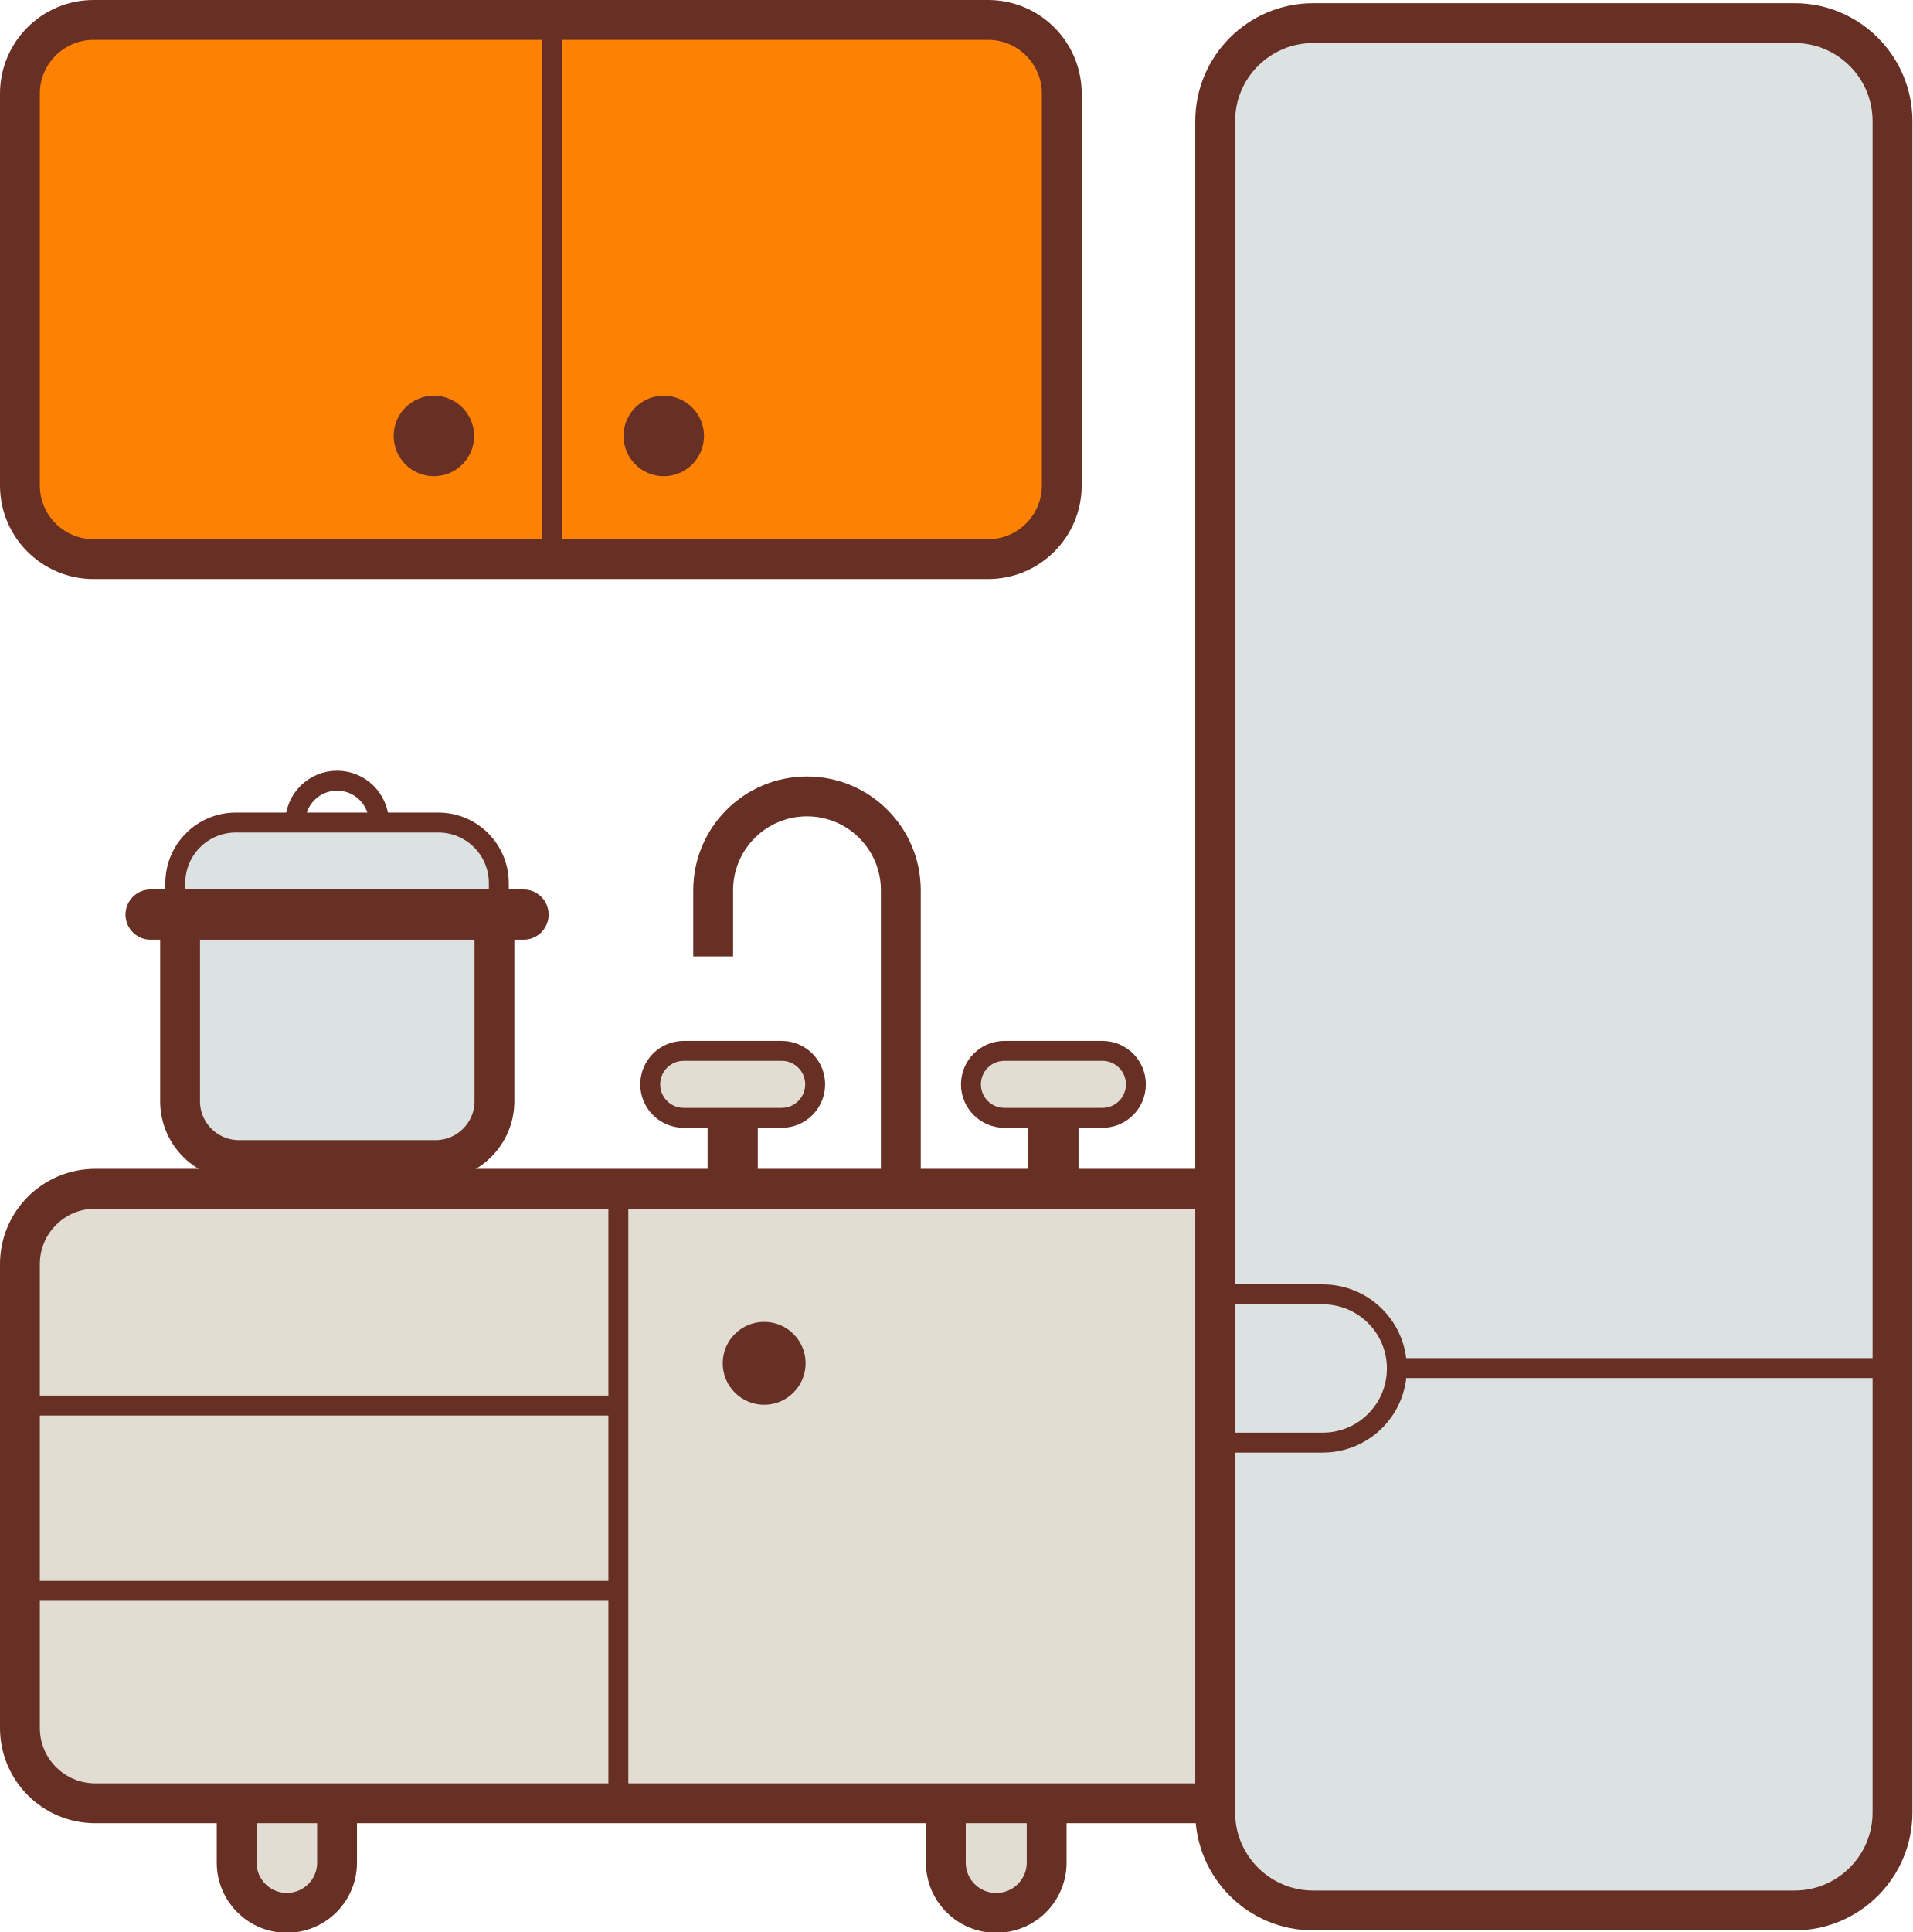
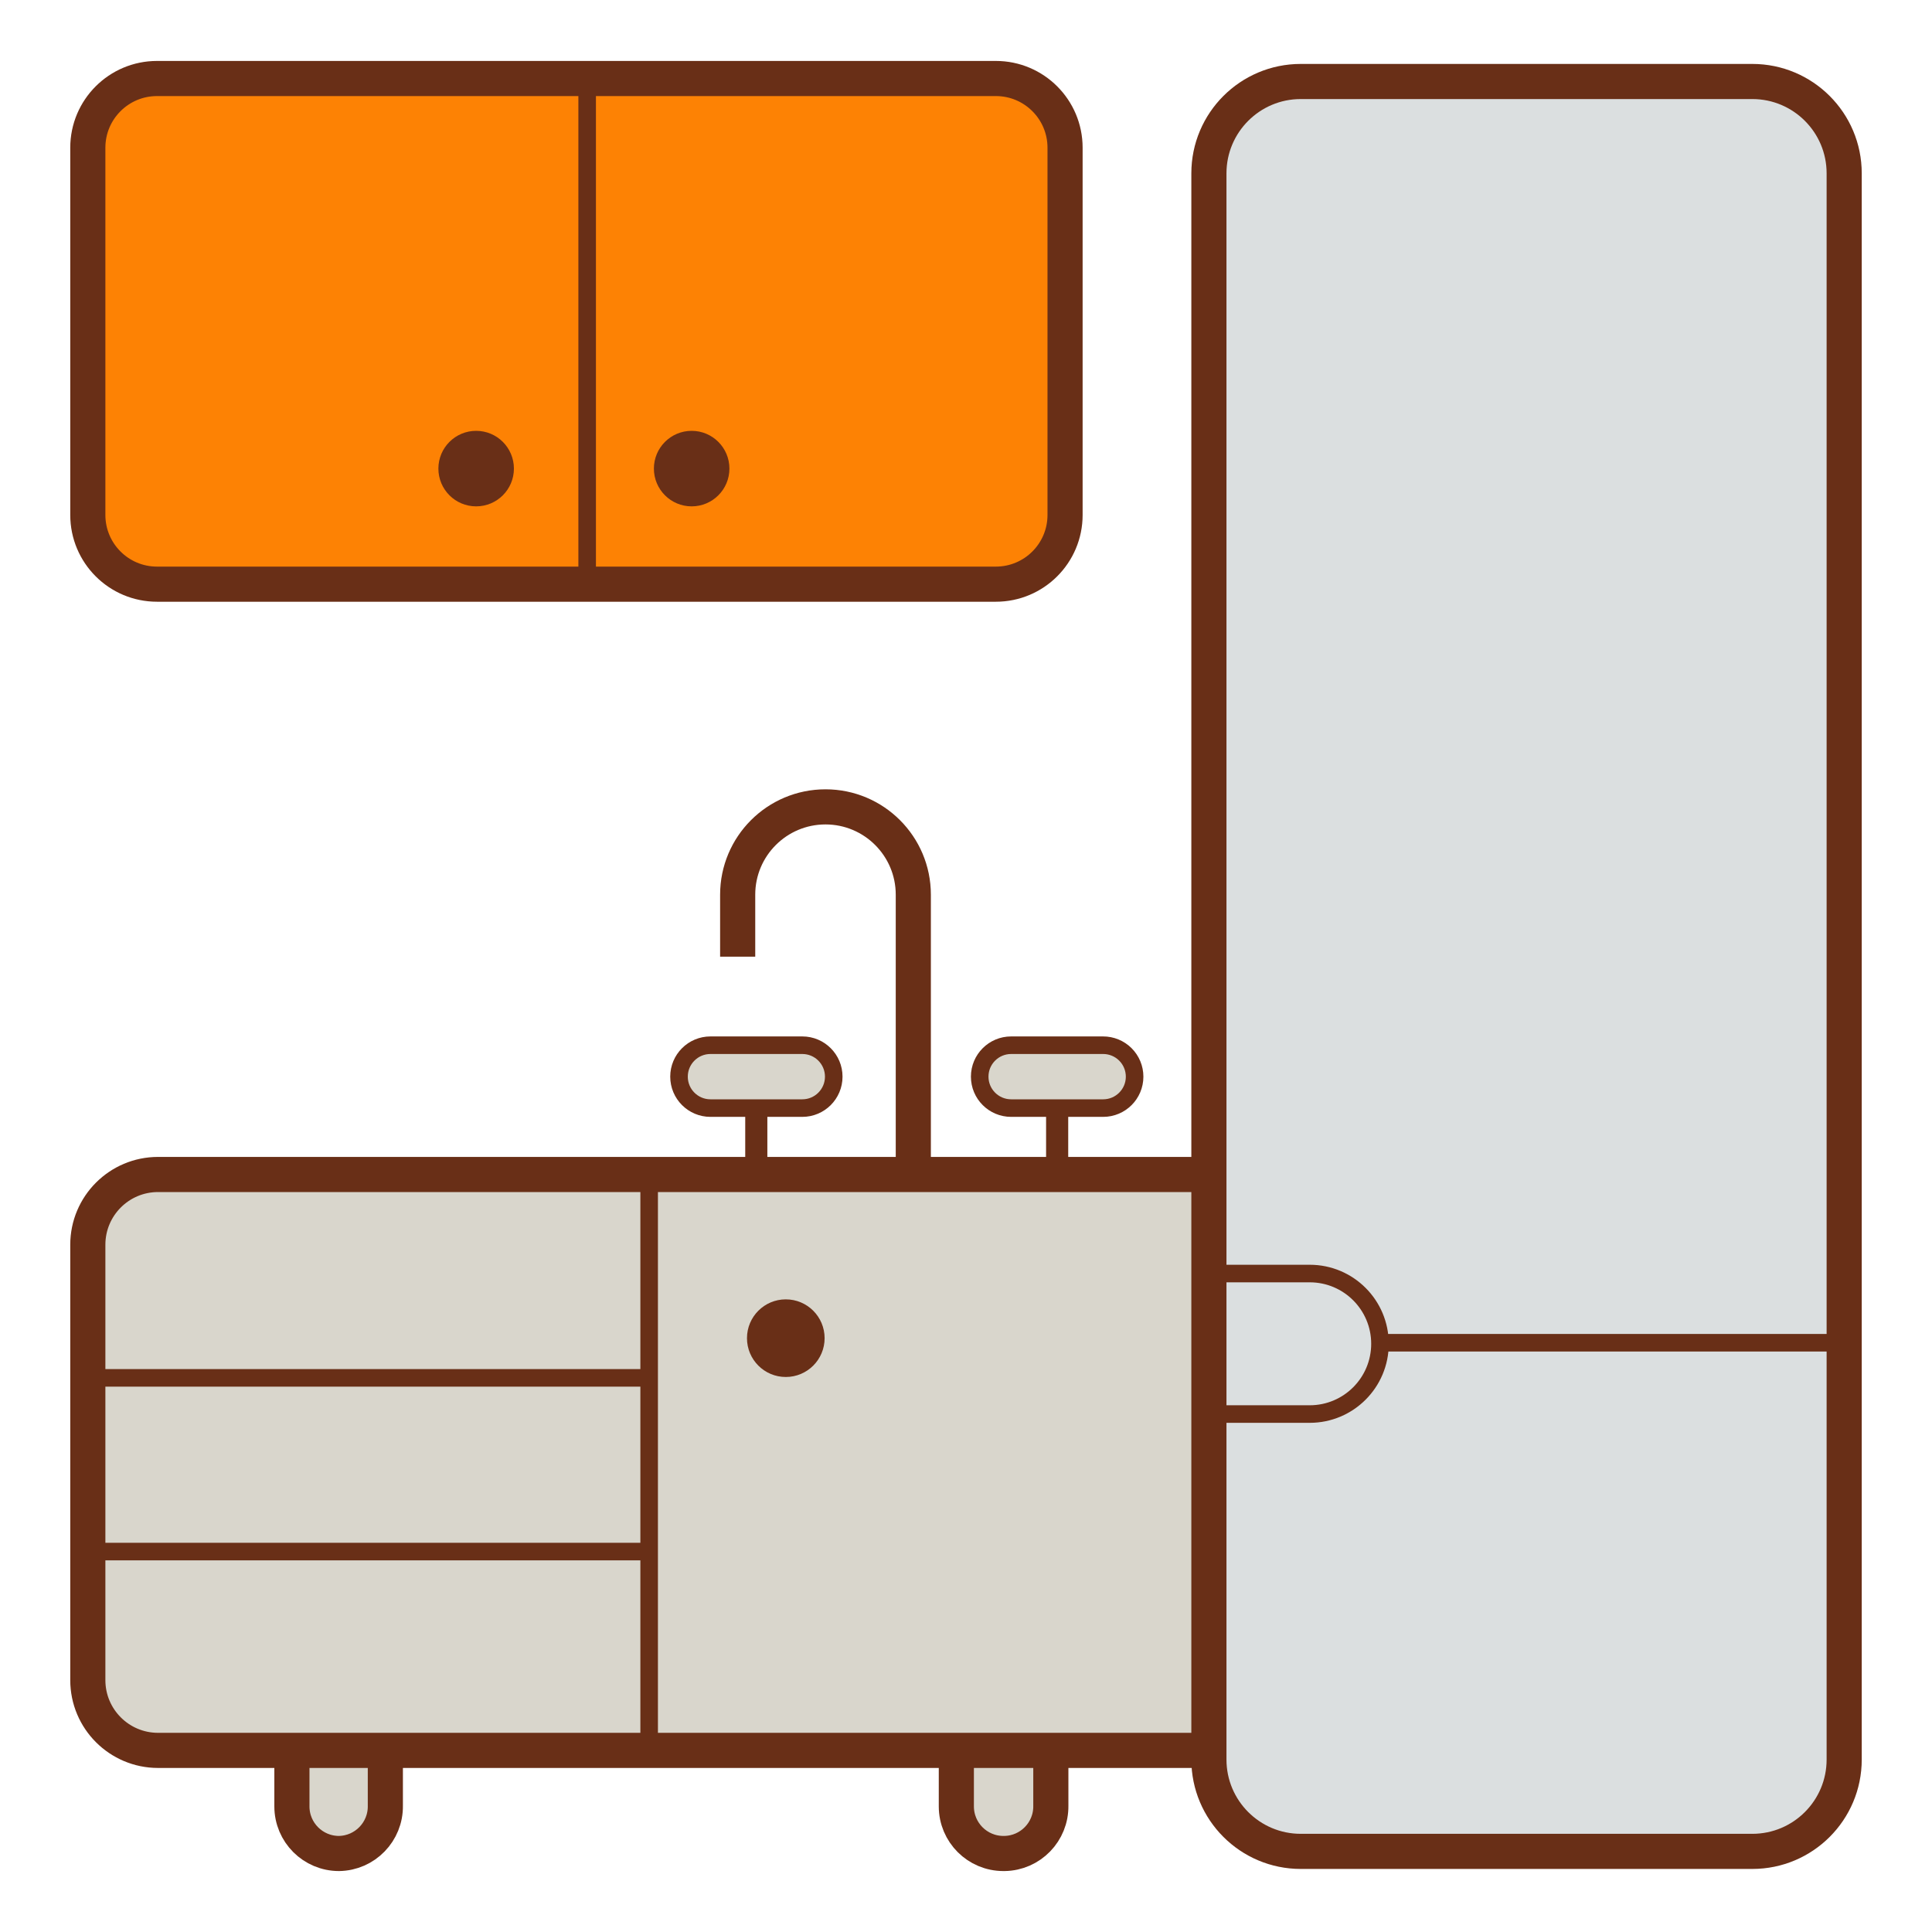
- <svg xmlns="http://www.w3.org/2000/svg" width="48" height="48.48" viewBox="0 0 48 48.48">
-   <path d="M8.46 45.11v1.61A1.26 1.26 0 0 1 7.2 48a1.26 1.26 0 0 1-1.26-1.26v-1.63M26.27 45.11v1.61A1.26 1.26 0 0 1 25 48a1.26 1.26 0 0 1-1.26-1.26v-1.63" fill="#e2ddd3" stroke="#682f24" stroke-linejoin="round" />
-   <path d="M30.5 29.83H2.39A1.89 1.89 0 0 0 .5 31.72v11.64a1.89 1.89 0 0 0 1.89 1.89H30.5" fill="#e2ddd3" stroke="#682f24" stroke-linejoin="round" />
-   <path fill="none" stroke="#682f24" stroke-miterlimit="10" stroke-width=".5" d="M15.52 29.71v15.13" />
-   <path d="M22.61 30v-7.66a2.35 2.35 0 1 0-4.71 0V24" fill="none" stroke="#682f24" stroke-linejoin="round" />
-   <path d="M28.51 27.21a.84.84 0 0 1-.84.84h-2.46a.84.84 0 0 1-.84-.84.84.84 0 0 1 .84-.84h2.46a.84.84 0 0 1 .84.84zM20.46 27.21a.84.84 0 0 1-.84.84h-2.46a.84.84 0 0 1-.84-.84.84.84 0 0 1 .84-.84h2.46a.84.84 0 0 1 .84.84z" fill="#e2ddd3" stroke="#682f24" stroke-linejoin="round" stroke-width=".5" />
-   <path fill="none" stroke="#682f24" stroke-linejoin="round" stroke-width="1.26" d="M26.44 29.97v-1.71M18.39 29.97v-1.71" />
-   <path fill="none" stroke="#682f24" stroke-miterlimit="10" stroke-width=".5" d="M15.52 35.27H.5M15.52 39.92H.5" />
-   <circle cx="19.18" cy="34.21" r="1.04" fill="#682f24" />
-   <rect x=".5" y=".5" width="26.15" height="13.53" rx="1.85" ry="1.85" fill="#fd8204" stroke="#682f24" stroke-linejoin="round" />
-   <path fill="none" stroke="#682f24" stroke-linejoin="round" stroke-width=".5" d="M13.86.78v13.2" />
-   <circle cx="16.66" cy="10.94" r="1.01" fill="#682f24" />
-   <circle cx="10.89" cy="10.94" r="1.01" fill="#682f24" />
-   <path d="M4.52 23v4.68A1.48 1.48 0 0 0 6 29.11h4.93a1.48 1.48 0 0 0 1.48-1.48V23z" fill="#dce1e2" stroke="#682f24" stroke-linecap="round" stroke-linejoin="round" />
-   <path d="M11 20.64H5.92a1.52 1.52 0 0 0-1.52 1.52v.73h8.12v-.73A1.52 1.52 0 0 0 11 20.64z" fill="#dce1e2" stroke="#682f24" stroke-miterlimit="10" stroke-width=".5" />
-   <path fill="none" stroke="#682f24" stroke-linecap="round" stroke-linejoin="round" stroke-width="1.26" d="M3.78 22.95h9.36" />
-   <path d="M7.41 20.64a1.05 1.05 0 1 1 2.1 0" fill="none" stroke="#682f24" stroke-miterlimit="10" stroke-width=".5" />
-   <rect x="30.5" y=".58" width="17" height="47.36" rx="2.46" ry="2.46" fill="#dce1e2" stroke="#682f24" stroke-linejoin="round" />
-   <path d="M30.5 32.48h2.7a1.86 1.86 0 0 1 1.86 1.86 1.86 1.86 0 0 1-1.86 1.86h-2.7M34.86 34.33H47.5" fill="none" stroke="#682f24" stroke-miterlimit="10" stroke-width=".5" />
+ <svg xmlns="http://www.w3.org/2000/svg" width="110" height="110" viewBox="0 0 110 110">
+   <g data-name="Слой 1">
+     <path d="M21.94 99.38v3.43a2.68 2.68 0 0 1-2.64 2.72 2.68 2.68 0 0 1-2.68-2.68v-3.47M59.83 99.38v3.43a2.68 2.68 0 0 1-2.64 2.72h-.06a2.68 2.68 0 0 1-2.68-2.68v-3.47" fill="#d9d6cc" stroke="#692f17" stroke-linejoin="round" stroke-width="2" />
+     <path d="M68.83 66.87H9a4 4 0 0 0-4 4v24.79a4 4 0 0 0 4 4h59.83" fill="#d9d6cc" stroke="#692f17" stroke-linejoin="round" stroke-width="2" />
+     <path fill="none" stroke="#692f17" stroke-miterlimit="10" d="M36.96 66.62v32.19" />
+     <path d="M52 67.23V50.94a5 5 0 1 0-10 0v3.53" fill="none" stroke="#692f17" stroke-linejoin="round" stroke-width="2" />
+     <path d="M64.6 61.3a1.79 1.79 0 0 1-1.79 1.79h-5.24a1.79 1.79 0 0 1-1.79-1.79 1.79 1.79 0 0 1 1.79-1.79h5.23a1.79 1.79 0 0 1 1.8 1.79zM47.47 61.3a1.79 1.79 0 0 1-1.79 1.79h-5.23a1.79 1.79 0 0 1-1.79-1.79 1.79 1.79 0 0 1 1.79-1.79h5.23a1.79 1.79 0 0 1 1.79 1.79z" fill="#d9d6cc" stroke="#692f17" stroke-linejoin="round" />
+     <path fill="none" stroke="#692f17" stroke-linejoin="round" stroke-width="1.26" d="M60.19 67.17v-3.64M43.06 67.17v-3.64" />
+     <path fill="none" stroke="#692f17" stroke-miterlimit="10" d="M36.96 78.45H5M36.96 88.34H5" />
+     <circle cx="44.74" cy="76.19" r="2.21" fill="#692f17" />
+     <rect x="5" y="4.47" width="55.64" height="28.79" rx="3.94" ry="3.94" fill="#fd8204" stroke="#692f17" stroke-linejoin="round" stroke-width="2" />
+     <path fill="none" stroke="#692f17" stroke-linejoin="round" d="M33.43 5.06v28.09" />
+     <circle cx="39.38" cy="26.68" r="2.15" fill="#692f17" />
+     <circle cx="27.11" cy="26.68" r="2.15" fill="#692f17" />
+     <rect x="68.83" y="4.64" width="36.17" height="100.77" rx="5.23" ry="5.23" fill="#dbdfe0" stroke="#692f17" stroke-linejoin="round" stroke-width="2" />
+     <path d="M68.83 72.51h5.74a4 4 0 0 1 4 4 4 4 0 0 1-4 4h-5.74M78.11 76.45H105" fill="none" stroke="#692f17" stroke-miterlimit="10" />
+     <path fill="none" d="M0 0h110v110H0z" />
+   </g>
</svg>
